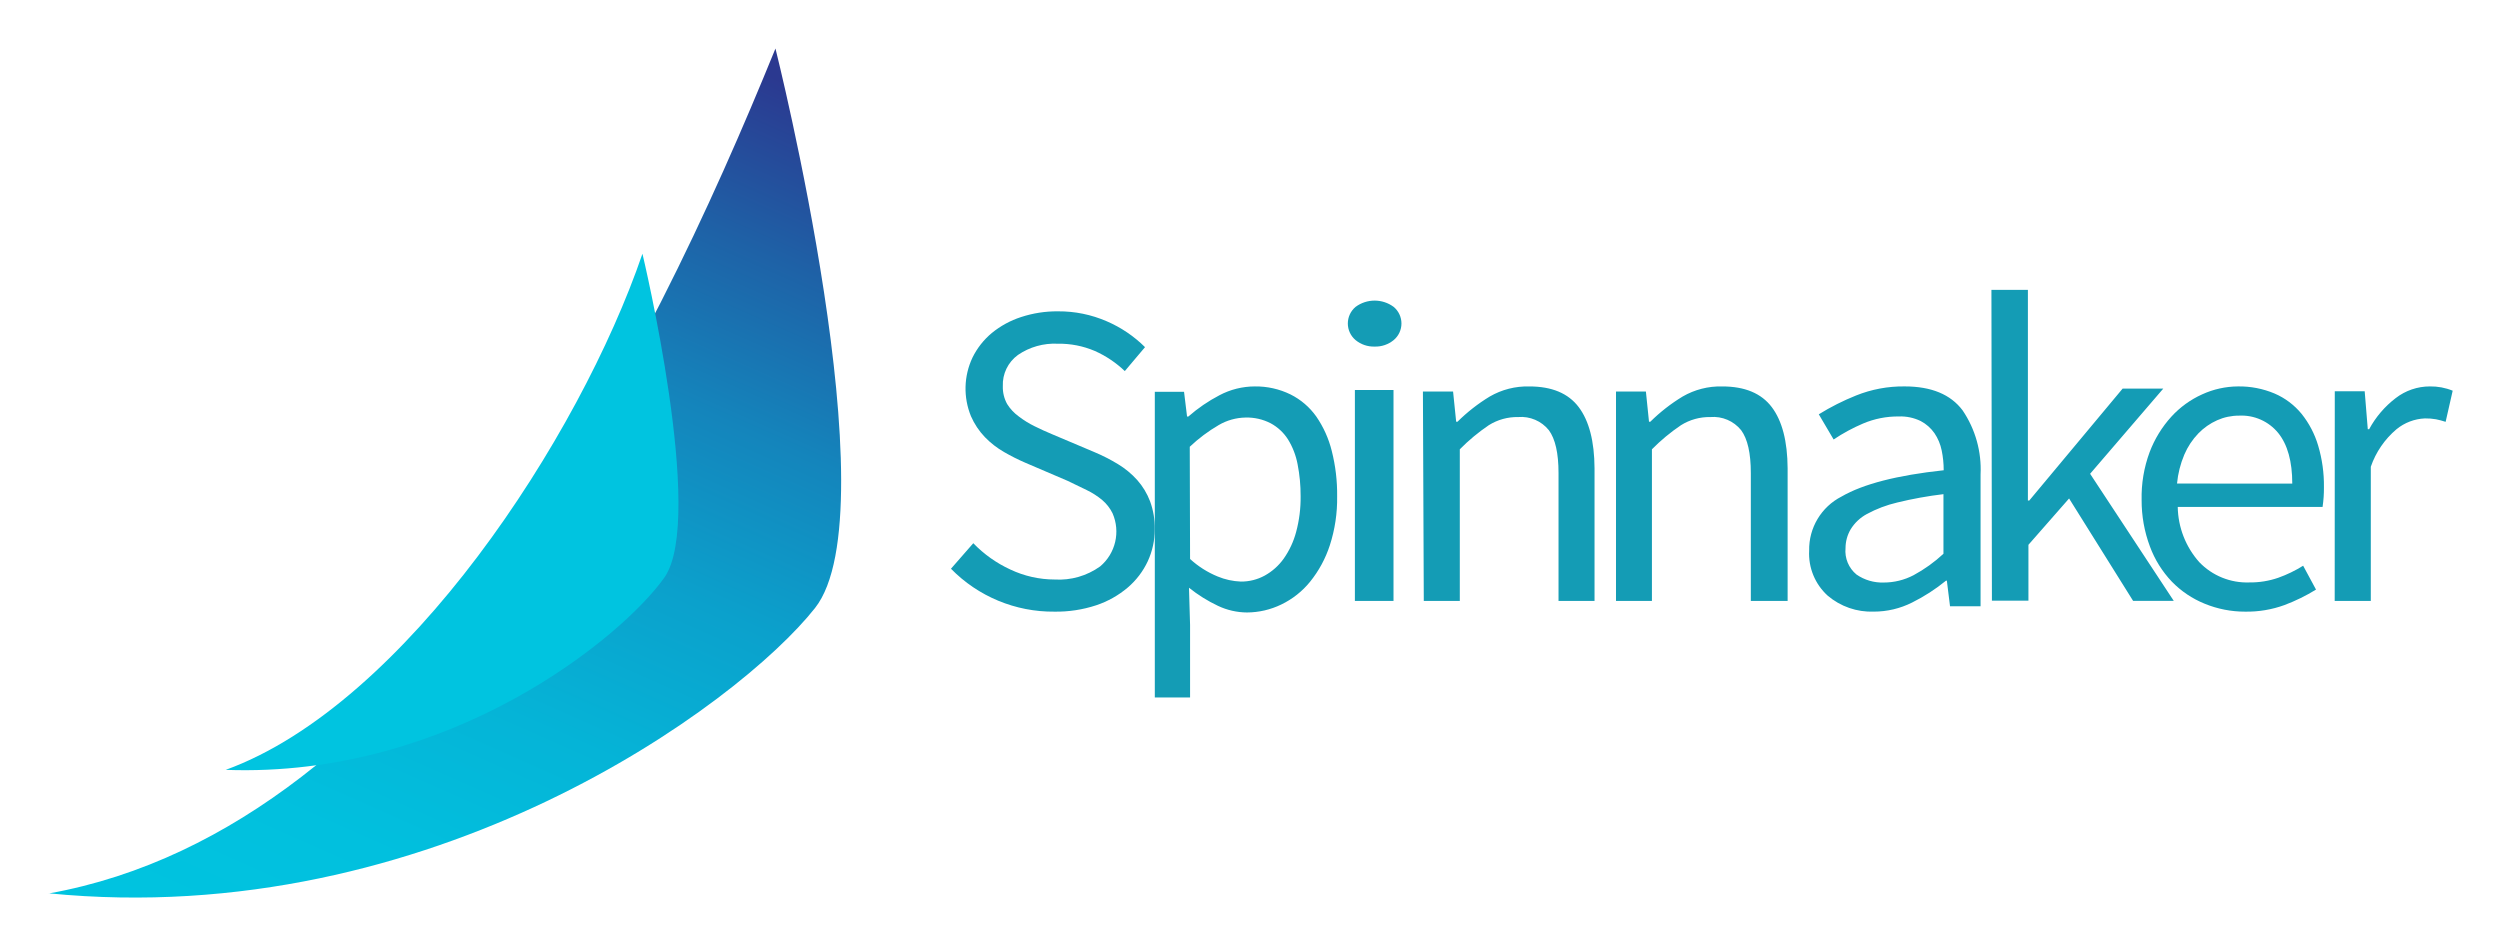
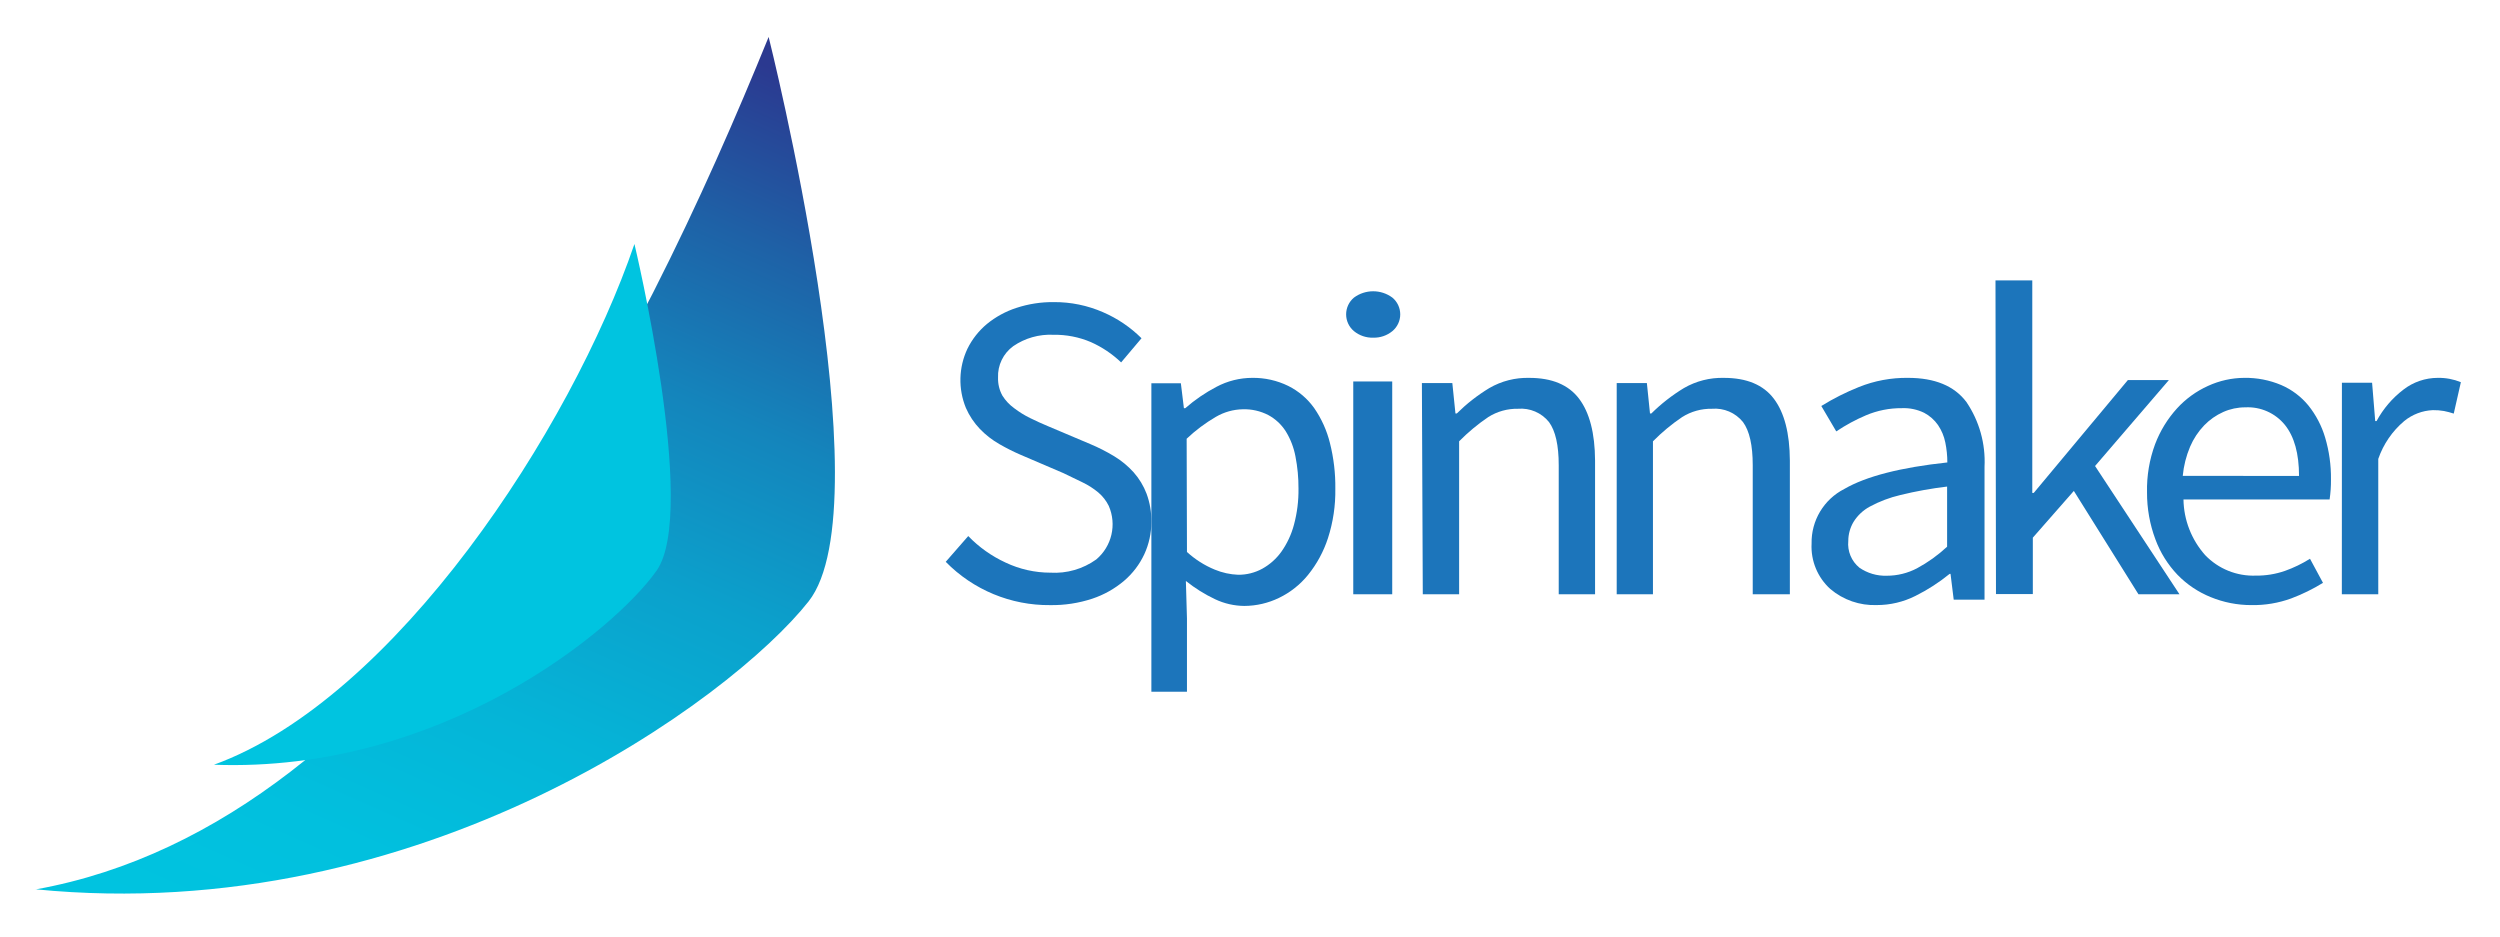
- <svg xmlns="http://www.w3.org/2000/svg" xmlns:xlink="http://www.w3.org/1999/xlink" role="img" viewBox="-1.98 -1.73 363.22 137.22">
+ <svg xmlns="http://www.w3.org/2000/svg" xmlns:xlink="http://www.w3.org/1999/xlink" id="Layer_1" data-name="Layer 1" viewBox="0 0 360 134.889">
  <defs>
-     <style>.cls-3{fill:#149cb5}</style>
-     <linearGradient id="linear-gradient" x1="159.924" x2="103.242" y1="161.925" y2="24.982" gradientTransform="matrix(.96609 0 0 -1.0351 -53.976 172.706)" gradientUnits="userSpaceOnUse">
+     <style>.cls-1,.cls-2{fill-rule:evenodd;}.cls-1{fill:url(#linear-gradient);}.cls-2{fill:url(#linear-gradient-2);}.cls-3{fill:#1c75bb;}</style>
+     <linearGradient id="linear-gradient" x1="159.924" y1="161.925" x2="103.242" y2="24.982" gradientTransform="matrix(0.96609, 0, 0, -1.0351, -53.97648, 172.7058)" gradientUnits="userSpaceOnUse">
      <stop offset="0" stop-color="#2b3990" />
-       <stop offset=".16" stop-color="#1e62a7" />
-       <stop offset=".32" stop-color="#1485bc" />
-       <stop offset=".49" stop-color="#0ba1cc" />
-       <stop offset=".66" stop-color="#05b4d7" />
-       <stop offset=".83" stop-color="#01c0de" />
+       <stop offset="0.16" stop-color="#1e62a7" />
+       <stop offset="0.32" stop-color="#1485bc" />
+       <stop offset="0.49" stop-color="#0ba1cc" />
+       <stop offset="0.66" stop-color="#05b4d7" />
+       <stop offset="0.83" stop-color="#01c0de" />
      <stop offset="1" stop-color="#00c4e0" />
    </linearGradient>
-     <linearGradient id="linear-gradient-2" x1="-22120.626" x2="-13786.005" y1="139.237" y2="139.237" gradientTransform="matrix(.93633 0 0 -1.068 -90.816 221.358)" xlink:href="#linear-gradient" />
+     <linearGradient id="linear-gradient-2" x1="-22120.626" y1="139.237" x2="-13786.005" y2="139.237" gradientTransform="matrix(0.93633, 0, 0, -1.068, -90.81579, 221.3583)" xlink:href="#linear-gradient" />
  </defs>
-   <path id="Shape" fill="url(#linear-gradient)" fill-rule="evenodd" d="M5.104 128.06c55.576 5.51 100.2-27.363 111.327-41.449 11.132-14.086-5.746-81.29-5.746-81.29C92.388 50.272 59.122 118.397 5.104 128.08z" />
-   <path fill="url(#linear-gradient-2)" fill-rule="evenodd" d="M30.803 110.122c32.783 1.207 57.735-19.407 63.75-27.953 6.016-8.545-3.194-47.035-3.194-47.035-9.11 26.663-34.459 65.516-60.555 74.99z" />
-   <path d="M139.427 77.192a17.857 17.857 0 0 0 5.388 3.824 15.084 15.084 0 0 0 6.438 1.45 10.268 10.268 0 0 0 6.604-1.902 6.62 6.62 0 0 0 1.804-7.718 5.981 5.981 0 0 0-1.498-1.924 10.962 10.962 0 0 0-2.252-1.448l-2.783-1.345-6.143-2.63a29.25 29.25 0 0 1-3.066-1.542 12.56 12.56 0 0 1-2.806-2.178 10.416 10.416 0 0 1-2.028-3.048 10.563 10.563 0 0 1 .224-8.506 10.908 10.908 0 0 1 2.806-3.57 13.096 13.096 0 0 1 4.245-2.318 16.664 16.664 0 0 1 5.388-.834 17.426 17.426 0 0 1 7.075 1.448 17.938 17.938 0 0 1 5.554 3.755l-2.936 3.477a15.343 15.343 0 0 0-4.351-2.92 13.166 13.166 0 0 0-5.389-1.055 9.421 9.421 0 0 0-5.79 1.634 5.332 5.332 0 0 0-2.192 4.531 5.062 5.062 0 0 0 .625 2.596 6.465 6.465 0 0 0 1.71 1.82 13.502 13.502 0 0 0 2.287 1.413q1.238.615 2.547 1.16l6.084 2.572a26.269 26.269 0 0 1 3.467 1.762 12.437 12.437 0 0 1 2.806 2.317 10.025 10.025 0 0 1 1.863 3.083 11.204 11.204 0 0 1 .684 4.08 11.007 11.007 0 0 1-1.014 4.635 11.307 11.307 0 0 1-2.913 3.824 13.869 13.869 0 0 1-4.575 2.573 18.473 18.473 0 0 1-6.072.927 20.753 20.753 0 0 1-15.034-6.235z" class="cls-3" />
-   <path d="M170.923 89.063v10.541H165.8V55.19h4.246l.439 3.595h.191a23.015 23.015 0 0 1 4.505-3.085 11.003 11.003 0 0 1 5.148-1.287 11.442 11.442 0 0 1 5.18 1.16 10.143 10.143 0 0 1 3.75 3.212 15.284 15.284 0 0 1 2.253 5.01 25.588 25.588 0 0 1 .778 6.587 21.992 21.992 0 0 1-1.06 7.108 16.576 16.576 0 0 1-2.871 5.3 12.19 12.19 0 0 1-4.179 3.305 11.543 11.543 0 0 1-4.989 1.16 9.994 9.994 0 0 1-4.212-.962 21.205 21.205 0 0 1-4.213-2.633zm0-9.58a13.545 13.545 0 0 0 3.998 2.54 9.8 9.8 0 0 0 3.38.743 7.117 7.117 0 0 0 3.468-.87 8.354 8.354 0 0 0 2.748-2.447 12.134 12.134 0 0 0 1.814-3.885 19.073 19.073 0 0 0 .653-5.207 23.279 23.279 0 0 0-.44-4.639 10.617 10.617 0 0 0-1.407-3.63 6.83 6.83 0 0 0-2.5-2.319 7.52 7.52 0 0 0-3.65-.835 7.985 7.985 0 0 0-3.897 1.09 22.88 22.88 0 0 0-4.212 3.155zm26.819-30.858a4.17 4.17 0 0 1-2.774-.944 3.149 3.149 0 0 1 0-4.824 4.652 4.652 0 0 1 5.537 0 3.139 3.139 0 0 1 0 4.824 4.158 4.158 0 0 1-2.763.944zm-2.873 6.303h5.611v30.65h-5.611zm9.884.231h4.382l.448 4.381h.196a25.23 25.23 0 0 1 4.681-3.658 10.909 10.909 0 0 1 5.75-1.468q4.912 0 7.177 3.003t2.3 8.887v19.275h-5.232V66.993q0-4.314-1.404-6.222a5.172 5.172 0 0 0-4.462-1.908 7.73 7.73 0 0 0-4.267 1.185 27.555 27.555 0 0 0-4.21 3.5v22.03h-5.233zm28.053 0h4.344l.45 4.381h.195a25.27 25.27 0 0 1 4.69-3.658 10.933 10.933 0 0 1 5.76-1.468q4.921 0 7.19 3.003t2.305 8.887v19.275h-5.346V66.993q0-4.314-1.406-6.222a5.186 5.186 0 0 0-4.47-1.908 7.755 7.755 0 0 0-4.275 1.185 27.596 27.596 0 0 0-4.218 3.5v22.03h-5.22zm28.063 23.115a8.628 8.628 0 0 1 4.707-7.862q4.708-2.732 14.84-3.82a14.17 14.17 0 0 0-.293-2.884 6.883 6.883 0 0 0-1.048-2.5 5.653 5.653 0 0 0-1.989-1.76 6.67 6.67 0 0 0-3.201-.672 12.963 12.963 0 0 0-5.19 1.03 25.742 25.742 0 0 0-4.272 2.316l-2.154-3.658a34.898 34.898 0 0 1 5.414-2.733 18.35 18.35 0 0 1 7.061-1.32q5.802 0 8.415 3.474a15.26 15.26 0 0 1 2.613 9.332v19.138h-4.437l-.46-3.717h-.129a26.406 26.406 0 0 1-4.92 3.173 12.355 12.355 0 0 1-5.578 1.32 9.784 9.784 0 0 1-6.684-2.316 8.234 8.234 0 0 1-2.695-6.541zm5.284-.383a4.423 4.423 0 0 0 1.6 3.856 6.56 6.56 0 0 0 3.943 1.158 9.341 9.341 0 0 0 4.343-1.066 21.079 21.079 0 0 0 4.342-3.114v-8.66a56.514 56.514 0 0 0-6.72 1.215 17.83 17.83 0 0 0-4.401 1.668 6.253 6.253 0 0 0-2.354 2.211 5.386 5.386 0 0 0-.753 2.732zm26.574-.468v8.119h-5.306l-.07-45.162h5.298v30.607h.203l13.558-16.254h5.906l-10.628 12.373 12.155 18.467h-5.906l-9.304-14.882-5.906 6.732z" class="cls-3" />
-   <path d="M309.172 70.906a18.788 18.788 0 0 1 1.161-6.94 16.182 16.182 0 0 1 3.159-5.159 13.666 13.666 0 0 1 4.47-3.239 12.651 12.651 0 0 1 5.214-1.156 13.152 13.152 0 0 1 5.307 1.03 10.353 10.353 0 0 1 3.924 2.949 13.516 13.516 0 0 1 2.416 4.627 20.273 20.273 0 0 1 .836 6.026 18.072 18.072 0 0 1-.198 2.88h-21.04a12.35 12.35 0 0 0 3.123 8.016 9.61 9.61 0 0 0 7.304 2.95 12.352 12.352 0 0 0 4.157-.671 18.385 18.385 0 0 0 3.634-1.758l1.87 3.47a26.747 26.747 0 0 1-4.575 2.244 15.952 15.952 0 0 1-5.725.96 15.368 15.368 0 0 1-5.887-1.157 13.938 13.938 0 0 1-4.761-3.204 14.82 14.82 0 0 1-3.182-5.101 19.007 19.007 0 0 1-1.207-6.767zm21.888-2.371q0-4.812-2.032-7.345a6.886 6.886 0 0 0-5.701-2.533 7.735 7.735 0 0 0-3.182.67 8.824 8.824 0 0 0-2.74 1.92 10.256 10.256 0 0 0-2.032 3.078 14.173 14.173 0 0 0-1.057 4.198zm6.175-13.422h4.346l.45 5.519h.196a14.124 14.124 0 0 1 3.862-4.524 8.1 8.1 0 0 1 4.957-1.696 8.408 8.408 0 0 1 3.32.622l-1.026 4.523a12.445 12.445 0 0 0-1.406-.373 8.571 8.571 0 0 0-1.603-.124 6.993 6.993 0 0 0-4.127 1.572 12.43 12.43 0 0 0-3.735 5.45V85.58h-5.245z" class="cls-3" />
+   <path id="Shape" class="cls-1" d="M5.104,128.06c55.575,5.509,100.2-27.363,111.327-41.449,11.132-14.086-5.747-81.289-5.747-81.289C92.388,50.27,59.122,118.396,5.104,128.08Z" />
+   <path class="cls-2" d="M30.803,110.122c32.782,1.207,57.735-19.408,63.75-27.953,6.015-8.546-3.194-47.036-3.194-47.036-9.11,26.663-34.459,65.516-60.556,74.99Z" />
+   <path class="cls-3" d="M139.427,77.192a17.857,17.857,0,0,0,5.389,3.824,15.084,15.084,0,0,0,6.438,1.449,10.268,10.268,0,0,0,6.603-1.901,6.619,6.619,0,0,0,1.804-7.718,5.981,5.981,0,0,0-1.498-1.924,10.962,10.962,0,0,0-2.252-1.449l-2.783-1.344-6.143-2.631a29.249,29.249,0,0,1-3.066-1.541,12.56,12.56,0,0,1-2.806-2.179,10.416,10.416,0,0,1-2.028-3.048,10.563,10.563,0,0,1,.224-8.506,10.908,10.908,0,0,1,2.806-3.569,13.096,13.096,0,0,1,4.245-2.318,16.664,16.664,0,0,1,5.389-.834,17.426,17.426,0,0,1,7.075,1.449,17.938,17.938,0,0,1,5.554,3.755l-2.936,3.477a15.343,15.343,0,0,0-4.351-2.92,13.166,13.166,0,0,0-5.389-1.055,9.421,9.421,0,0,0-5.79,1.634,5.332,5.332,0,0,0-2.193,4.531,5.062,5.062,0,0,0,.625,2.596,6.465,6.465,0,0,0,1.71,1.819,13.502,13.502,0,0,0,2.288,1.414q1.238.614,2.547,1.159l6.084,2.573a26.269,26.269,0,0,1,3.467,1.762,12.437,12.437,0,0,1,2.806,2.318,10.025,10.025,0,0,1,1.863,3.083,11.204,11.204,0,0,1,.684,4.079,11.007,11.007,0,0,1-1.014,4.636,11.307,11.307,0,0,1-2.912,3.824,13.869,13.869,0,0,1-4.575,2.573,18.473,18.473,0,0,1-6.073.927,20.753,20.753,0,0,1-15.034-6.235Z" />
+   <path class="cls-3" d="M170.923,89.063V99.605h-5.125V55.189h4.246l.439,3.595h.191a23.015,23.015,0,0,1,4.505-3.085,11.003,11.003,0,0,1,5.147-1.287,11.442,11.442,0,0,1,5.181,1.16,10.143,10.143,0,0,1,3.75,3.212,15.284,15.284,0,0,1,2.253,5.01,25.588,25.588,0,0,1,.777,6.587,21.992,21.992,0,0,1-1.059,7.109,16.576,16.576,0,0,1-2.872,5.3,12.19,12.19,0,0,1-4.179,3.305A11.543,11.543,0,0,1,179.19,87.254a9.994,9.994,0,0,1-4.212-.963,21.205,21.205,0,0,1-4.212-2.632Zm0-9.579a13.545,13.545,0,0,0,3.998,2.54,9.799,9.799,0,0,0,3.379.742,7.117,7.117,0,0,0,3.469-.87,8.354,8.354,0,0,0,2.748-2.447,12.134,12.134,0,0,0,1.813-3.885,19.073,19.073,0,0,0,.653-5.207,23.279,23.279,0,0,0-.439-4.639,10.617,10.617,0,0,0-1.408-3.63,6.83,6.83,0,0,0-2.5-2.319,7.52,7.52,0,0,0-3.649-.835,7.985,7.985,0,0,0-3.897,1.09,22.88,22.88,0,0,0-4.212,3.154Z" />
+   <path class="cls-3" d="M197.742,48.625a4.171,4.171,0,0,1-2.775-.944,3.149,3.149,0,0,1,0-4.824,4.652,4.652,0,0,1,5.537,0,3.139,3.139,0,0,1,0,4.824,4.158,4.158,0,0,1-2.762.944ZM194.869,54.928h5.611v30.65H194.869Z" />
+   <path class="cls-3" d="M204.753,55.159h4.382l.449,4.381h.196a25.23,25.23,0,0,1,4.681-3.658,10.909,10.909,0,0,1,5.751-1.468q4.911,0,7.177,3.004t2.3,8.887V85.579h-5.233V66.993q0-4.313-1.403-6.222a5.172,5.172,0,0,0-4.463-1.908,7.73,7.73,0,0,0-4.267,1.186,27.555,27.555,0,0,0-4.209,3.5v22.03h-5.233Z" />
+   <path class="cls-3" d="M232.806,55.159h4.344l.449,4.381h.196a25.27,25.27,0,0,1,4.69-3.658,10.933,10.933,0,0,1,5.761-1.468q4.92,0,7.19,3.004t2.304,8.887V85.579h-5.346V66.993q0-4.313-1.406-6.222a5.186,5.186,0,0,0-4.471-1.908,7.755,7.755,0,0,0-4.275,1.186,27.596,27.596,0,0,0-4.217,3.5v22.03h-5.22Z" />
+   <path class="cls-3" d="M260.869,78.274a8.628,8.628,0,0,1,4.707-7.861q4.708-2.732,14.841-3.821a14.17,14.17,0,0,0-.294-2.883,6.883,6.883,0,0,0-1.048-2.501,5.653,5.653,0,0,0-1.989-1.76,6.67,6.67,0,0,0-3.201-.672,12.963,12.963,0,0,0-5.19,1.03,25.742,25.742,0,0,0-4.272,2.316l-2.154-3.659a34.898,34.898,0,0,1,5.414-2.732,18.35,18.35,0,0,1,7.061-1.32q5.802,0,8.415,3.473a15.259,15.259,0,0,1,2.613,9.332V86.355H281.335l-.459-3.717h-.13a26.406,26.406,0,0,1-4.919,3.172,12.355,12.355,0,0,1-5.578,1.32,9.784,9.784,0,0,1-6.685-2.316,8.234,8.234,0,0,1-2.695-6.542Zm5.284-.382a4.423,4.423,0,0,0,1.601,3.855,6.561,6.561,0,0,0,3.943,1.158,9.341,9.341,0,0,0,4.343-1.065,21.079,21.079,0,0,0,4.343-3.114V70.065a56.514,56.514,0,0,0-6.72,1.216A17.829,17.829,0,0,0,269.26,72.948a6.253,6.253,0,0,0-2.354,2.211A5.386,5.386,0,0,0,266.153,77.891Z" />
+   <polygon class="cls-3" points="292.727 77.423 292.727 85.542 287.421 85.542 287.351 40.38 292.649 40.38 292.649 70.987 292.852 70.987 306.41 54.733 312.316 54.733 301.688 67.106 313.843 85.573 307.937 85.573 298.633 70.691 292.727 77.423" />
+   <path class="cls-3" d="M309.172,70.906a18.788,18.788,0,0,1,1.161-6.94,16.182,16.182,0,0,1,3.158-5.159,13.666,13.666,0,0,1,4.471-3.239,12.651,12.651,0,0,1,5.214-1.157,13.152,13.152,0,0,1,5.307,1.029,10.353,10.353,0,0,1,3.925,2.95,13.516,13.516,0,0,1,2.415,4.627,20.273,20.273,0,0,1,.836,6.026,18.072,18.072,0,0,1-.197,2.88H314.42a12.35,12.35,0,0,0,3.124,8.016,9.61,9.61,0,0,0,7.304,2.95,12.352,12.352,0,0,0,4.157-.671,18.385,18.385,0,0,0,3.635-1.758l1.87,3.47a26.747,26.747,0,0,1-4.575,2.244,15.952,15.952,0,0,1-5.725.96,15.368,15.368,0,0,1-5.887-1.157,13.938,13.938,0,0,1-4.761-3.204,14.819,14.819,0,0,1-3.182-5.101,19.007,19.007,0,0,1-1.208-6.767Zm21.888-2.371q0-4.812-2.032-7.345a6.886,6.886,0,0,0-5.701-2.533,7.735,7.735,0,0,0-3.182.671,8.824,8.824,0,0,0-2.74,1.92,10.256,10.256,0,0,0-2.032,3.077,14.173,14.173,0,0,0-1.057,4.199Z" />
+   <path class="cls-3" d="M337.235,55.113h4.346l.45,5.519h.196a14.124,14.124,0,0,1,3.862-4.524,8.099,8.099,0,0,1,4.957-1.696,8.408,8.408,0,0,1,3.32.622l-1.026,4.523a12.445,12.445,0,0,0-1.406-.373,8.571,8.571,0,0,0-1.602-.124,6.993,6.993,0,0,0-4.127,1.572,12.43,12.43,0,0,0-3.735,5.451v19.496h-5.245Z" />
</svg>
